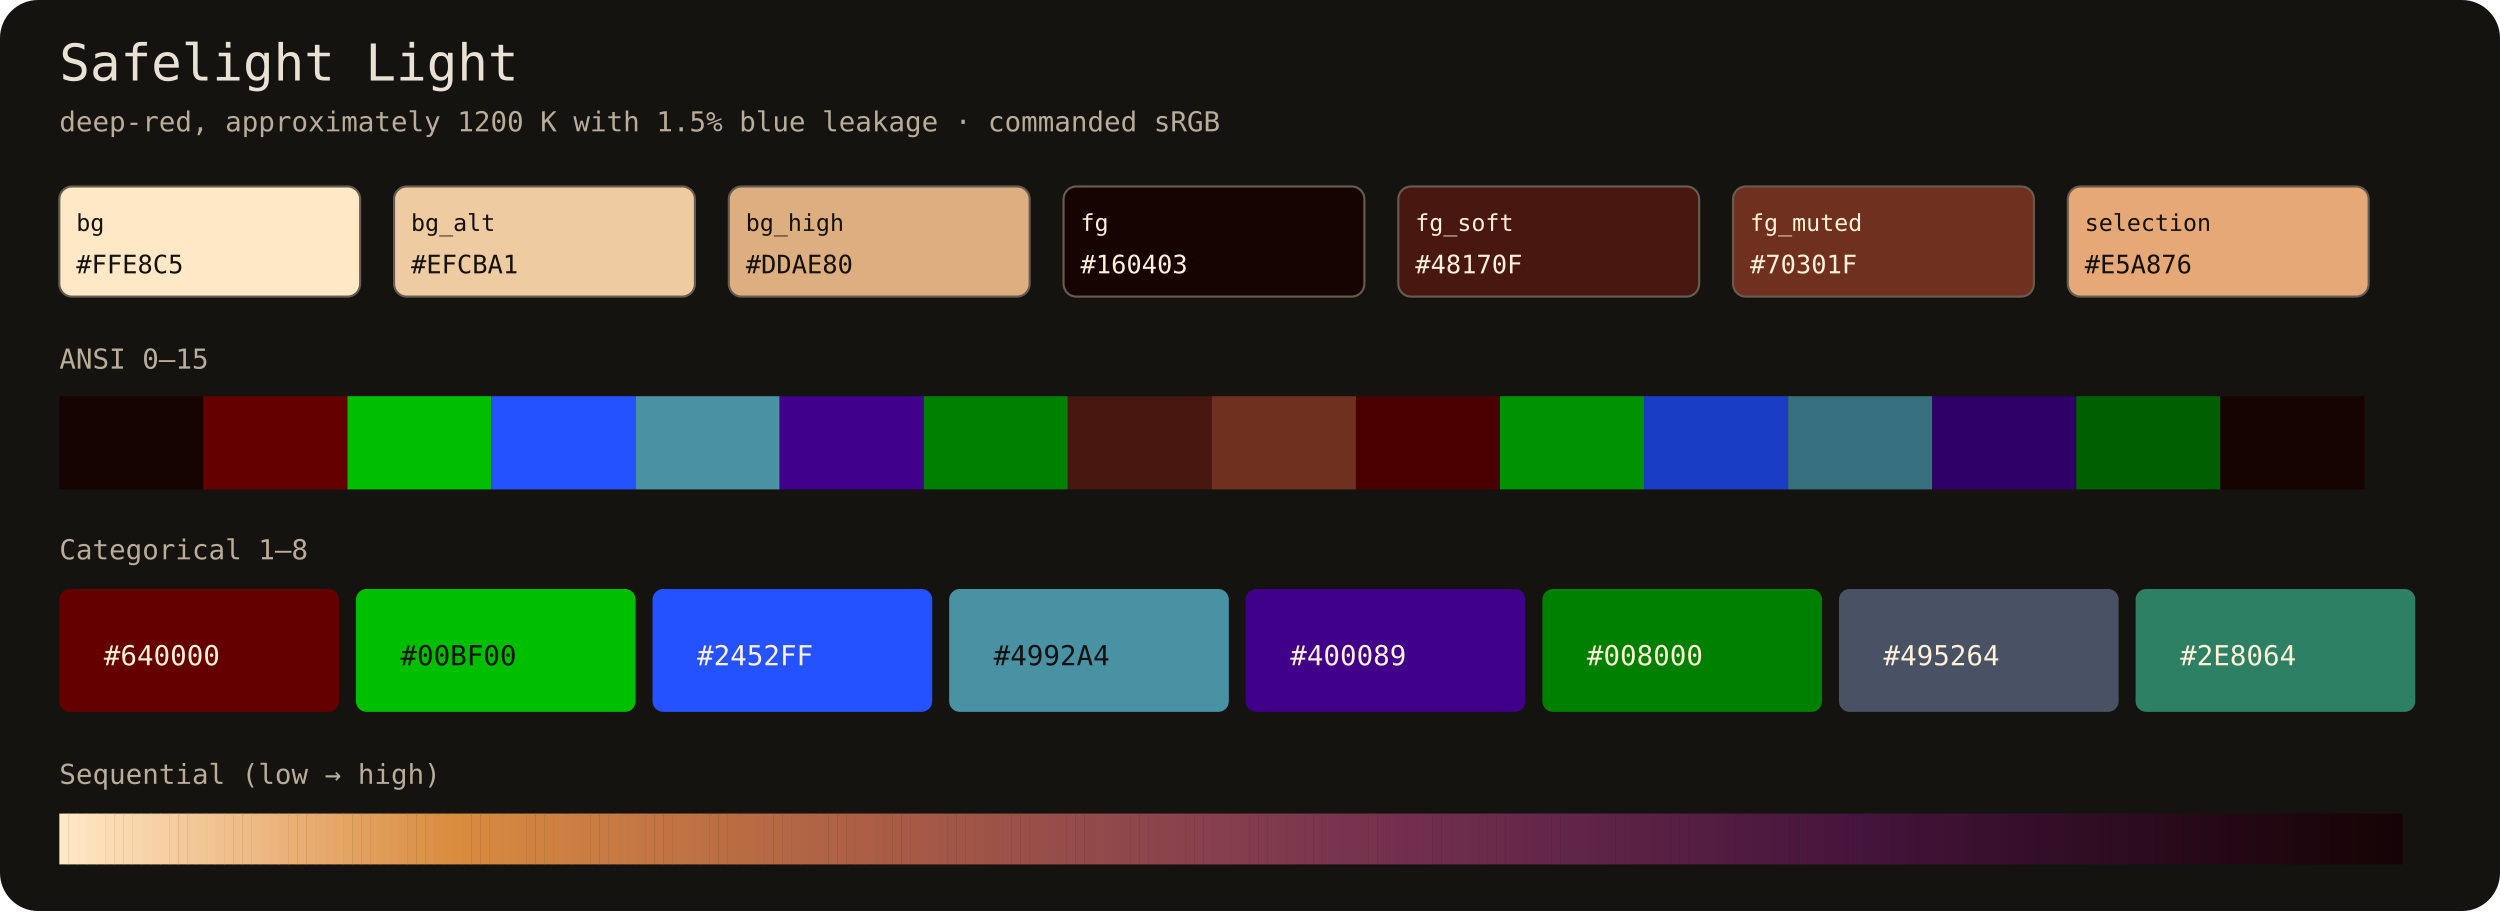
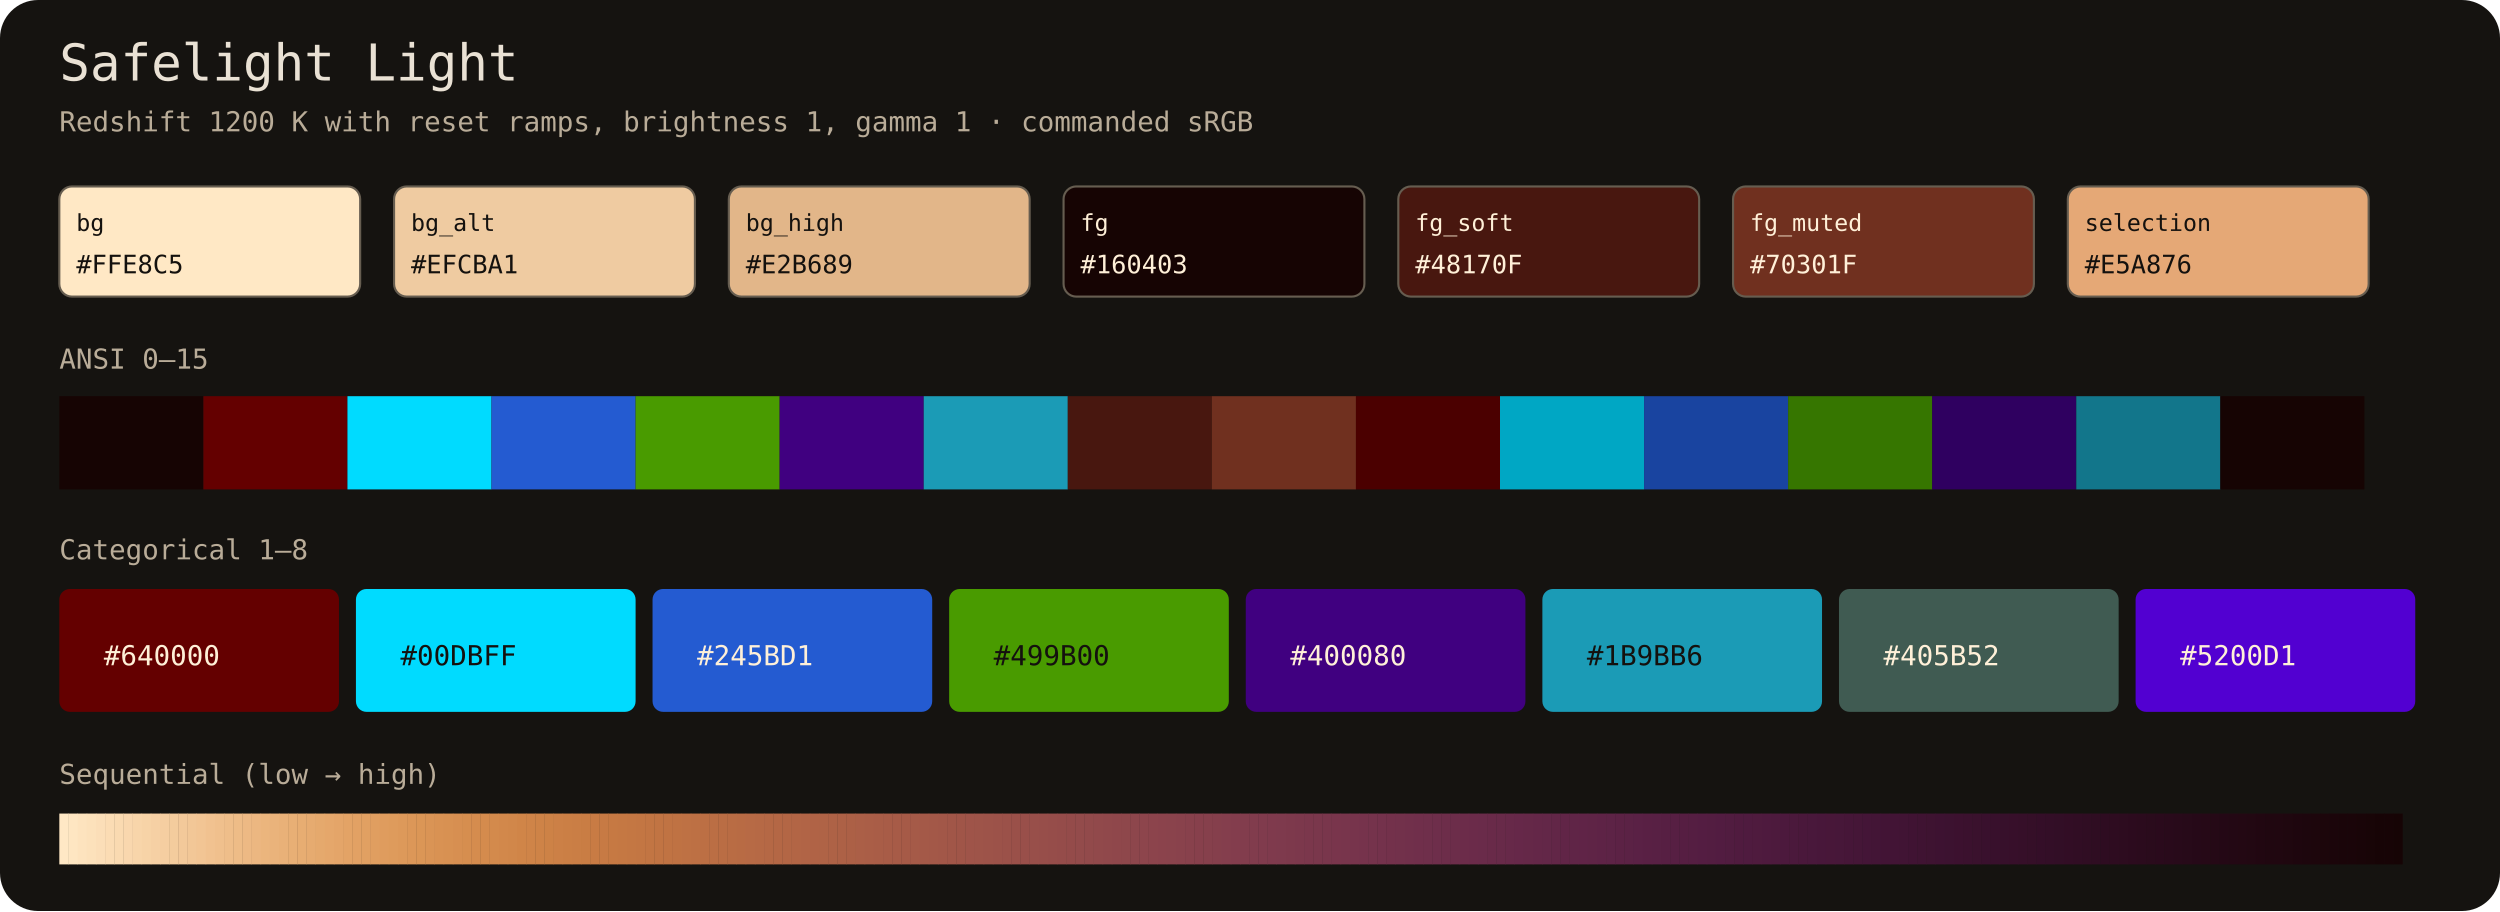
<svg xmlns="http://www.w3.org/2000/svg" width="1180" height="430" viewBox="0 0 1180 430">
  <rect width="100%" height="100%" rx="18" fill="#151310" />
  <text x="28" y="38" fill="#E9E1D4" font-size="24" font-family="ui-monospace, SFMono-Regular, Menlo, monospace">Safelight Light</text>
-   <text x="28" y="62" fill="#B9AC98" font-size="13" font-family="ui-monospace, SFMono-Regular, Menlo, monospace">deep-red, approximately 1200 K with 1.5% blue leakage · commanded sRGB</text>
+   <text x="28" y="62" fill="#B9AC98" font-size="13" font-family="ui-monospace, SFMono-Regular, Menlo, monospace">Redshift 1200 K with reset ramps, brightness 1, gamma 1 · commanded sRGB</text>
  <rect x="28" y="88" width="142" height="52" rx="6" fill="#FFE8C5" stroke="#665D50" />
  <text x="36" y="109" fill="#14110E" font-size="11" font-family="ui-monospace, SFMono-Regular, Menlo, monospace">bg</text>
  <text x="36" y="129" fill="#14110E" font-size="12" font-family="ui-monospace, SFMono-Regular, Menlo, monospace">#FFE8C5</text>
  <rect x="186" y="88" width="142" height="52" rx="6" fill="#EFCBA1" stroke="#665D50" />
  <text x="194" y="109" fill="#14110E" font-size="11" font-family="ui-monospace, SFMono-Regular, Menlo, monospace">bg_alt</text>
  <text x="194" y="129" fill="#14110E" font-size="12" font-family="ui-monospace, SFMono-Regular, Menlo, monospace">#EFCBA1</text>
-   <rect x="344" y="88" width="142" height="52" rx="6" fill="#DDAE80" stroke="#665D50" />
+   <rect x="344" y="88" width="142" height="52" rx="6" fill="#E2B689" stroke="#665D50" />
  <text x="352" y="109" fill="#14110E" font-size="11" font-family="ui-monospace, SFMono-Regular, Menlo, monospace">bg_high</text>
-   <text x="352" y="129" fill="#14110E" font-size="12" font-family="ui-monospace, SFMono-Regular, Menlo, monospace">#DDAE80</text>
+   <text x="352" y="129" fill="#14110E" font-size="12" font-family="ui-monospace, SFMono-Regular, Menlo, monospace">#E2B689</text>
  <rect x="502" y="88" width="142" height="52" rx="6" fill="#160403" stroke="#665D50" />
  <text x="510" y="109" fill="#FFF0D8" font-size="11" font-family="ui-monospace, SFMono-Regular, Menlo, monospace">fg</text>
  <text x="510" y="129" fill="#FFF0D8" font-size="12" font-family="ui-monospace, SFMono-Regular, Menlo, monospace">#160403</text>
  <rect x="660" y="88" width="142" height="52" rx="6" fill="#48170F" stroke="#665D50" />
  <text x="668" y="109" fill="#FFF0D8" font-size="11" font-family="ui-monospace, SFMono-Regular, Menlo, monospace">fg_soft</text>
  <text x="668" y="129" fill="#FFF0D8" font-size="12" font-family="ui-monospace, SFMono-Regular, Menlo, monospace">#48170F</text>
  <rect x="818" y="88" width="142" height="52" rx="6" fill="#70301F" stroke="#665D50" />
  <text x="826" y="109" fill="#FFF0D8" font-size="11" font-family="ui-monospace, SFMono-Regular, Menlo, monospace">fg_muted</text>
  <text x="826" y="129" fill="#FFF0D8" font-size="12" font-family="ui-monospace, SFMono-Regular, Menlo, monospace">#70301F</text>
  <rect x="976" y="88" width="142" height="52" rx="6" fill="#E5A876" stroke="#665D50" />
  <text x="984" y="109" fill="#14110E" font-size="11" font-family="ui-monospace, SFMono-Regular, Menlo, monospace">selection</text>
  <text x="984" y="129" fill="#14110E" font-size="12" font-family="ui-monospace, SFMono-Regular, Menlo, monospace">#E5A876</text>
  <text x="28" y="174" fill="#B9AC98" font-size="13" font-family="ui-monospace, SFMono-Regular, Menlo, monospace">ANSI 0–15</text>
  <rect x="28" y="187" width="68" height="44" fill="#160403" />
  <rect x="96" y="187" width="68" height="44" fill="#640000" />
-   <rect x="164" y="187" width="68" height="44" fill="#00BF00" />
-   <rect x="232" y="187" width="68" height="44" fill="#2452FF" />
-   <rect x="300" y="187" width="68" height="44" fill="#4992A4" />
-   <rect x="368" y="187" width="68" height="44" fill="#400089" />
-   <rect x="436" y="187" width="68" height="44" fill="#008000" />
+   <rect x="164" y="187" width="68" height="44" fill="#00DBFF" />
+   <rect x="232" y="187" width="68" height="44" fill="#245BD1" />
+   <rect x="300" y="187" width="68" height="44" fill="#499B00" />
+   <rect x="368" y="187" width="68" height="44" fill="#400080" />
+   <rect x="436" y="187" width="68" height="44" fill="#1B9BB6" />
  <rect x="504" y="187" width="68" height="44" fill="#48170F" />
  <rect x="572" y="187" width="68" height="44" fill="#70301F" />
  <rect x="640" y="187" width="68" height="44" fill="#4B0000" />
-   <rect x="708" y="187" width="68" height="44" fill="#009200" />
-   <rect x="776" y="187" width="68" height="44" fill="#193DC4" />
-   <rect x="844" y="187" width="68" height="44" fill="#366F7D" />
-   <rect x="912" y="187" width="68" height="44" fill="#2F0068" />
-   <rect x="980" y="187" width="68" height="44" fill="#006000" />
+   <rect x="708" y="187" width="68" height="44" fill="#00A7C4" />
+   <rect x="776" y="187" width="68" height="44" fill="#1944A0" />
+   <rect x="844" y="187" width="68" height="44" fill="#367600" />
+   <rect x="912" y="187" width="68" height="44" fill="#2F0060" />
+   <rect x="980" y="187" width="68" height="44" fill="#12768B" />
  <rect x="1048" y="187" width="68" height="44" fill="#160403" />
  <text x="28" y="264" fill="#B9AC98" font-size="13" font-family="ui-monospace, SFMono-Regular, Menlo, monospace">Categorical 1–8</text>
  <rect x="28" y="278" width="132" height="58" rx="5" fill="#640000" />
  <text x="49" y="314" fill="#FFF0D8" font-size="13" font-family="ui-monospace, SFMono-Regular, Menlo, monospace">#640000</text>
-   <rect x="168" y="278" width="132" height="58" rx="5" fill="#00BF00" />
-   <text x="189" y="314" fill="#14110E" font-size="13" font-family="ui-monospace, SFMono-Regular, Menlo, monospace">#00BF00</text>
-   <rect x="308" y="278" width="132" height="58" rx="5" fill="#2452FF" />
-   <text x="329" y="314" fill="#FFF0D8" font-size="13" font-family="ui-monospace, SFMono-Regular, Menlo, monospace">#2452FF</text>
-   <rect x="448" y="278" width="132" height="58" rx="5" fill="#4992A4" />
-   <text x="469" y="314" fill="#14110E" font-size="13" font-family="ui-monospace, SFMono-Regular, Menlo, monospace">#4992A4</text>
-   <rect x="588" y="278" width="132" height="58" rx="5" fill="#400089" />
-   <text x="609" y="314" fill="#FFF0D8" font-size="13" font-family="ui-monospace, SFMono-Regular, Menlo, monospace">#400089</text>
-   <rect x="728" y="278" width="132" height="58" rx="5" fill="#008000" />
-   <text x="749" y="314" fill="#FFF0D8" font-size="13" font-family="ui-monospace, SFMono-Regular, Menlo, monospace">#008000</text>
-   <rect x="868" y="278" width="132" height="58" rx="5" fill="#495264" />
-   <text x="889" y="314" fill="#FFF0D8" font-size="13" font-family="ui-monospace, SFMono-Regular, Menlo, monospace">#495264</text>
-   <rect x="1008" y="278" width="132" height="58" rx="5" fill="#2E8064" />
-   <text x="1029" y="314" fill="#FFF0D8" font-size="13" font-family="ui-monospace, SFMono-Regular, Menlo, monospace">#2E8064</text>
+   <rect x="168" y="278" width="132" height="58" rx="5" fill="#00DBFF" />
+   <text x="189" y="314" fill="#14110E" font-size="13" font-family="ui-monospace, SFMono-Regular, Menlo, monospace">#00DBFF</text>
+   <rect x="308" y="278" width="132" height="58" rx="5" fill="#245BD1" />
+   <text x="329" y="314" fill="#FFF0D8" font-size="13" font-family="ui-monospace, SFMono-Regular, Menlo, monospace">#245BD1</text>
+   <rect x="448" y="278" width="132" height="58" rx="5" fill="#499B00" />
+   <text x="469" y="314" fill="#14110E" font-size="13" font-family="ui-monospace, SFMono-Regular, Menlo, monospace">#499B00</text>
+   <rect x="588" y="278" width="132" height="58" rx="5" fill="#400080" />
+   <text x="609" y="314" fill="#FFF0D8" font-size="13" font-family="ui-monospace, SFMono-Regular, Menlo, monospace">#400080</text>
+   <rect x="728" y="278" width="132" height="58" rx="5" fill="#1B9BB6" />
+   <text x="749" y="314" fill="#14110E" font-size="13" font-family="ui-monospace, SFMono-Regular, Menlo, monospace">#1B9BB6</text>
+   <rect x="868" y="278" width="132" height="58" rx="5" fill="#405B52" />
+   <text x="889" y="314" fill="#FFF0D8" font-size="13" font-family="ui-monospace, SFMono-Regular, Menlo, monospace">#405B52</text>
+   <rect x="1008" y="278" width="132" height="58" rx="5" fill="#5200D1" />
+   <text x="1029" y="314" fill="#FFF0D8" font-size="13" font-family="ui-monospace, SFMono-Regular, Menlo, monospace">#5200D1</text>
  <text x="28" y="370" fill="#B9AC98" font-size="13" font-family="ui-monospace, SFMono-Regular, Menlo, monospace">Sequential (low → high)</text>
  <rect x="28.00" y="384" width="4.5" height="24" fill="#FFE8C5" />
  <rect x="32.32" y="384" width="4.5" height="24" fill="#FEE6C2" />
  <rect x="36.64" y="384" width="4.5" height="24" fill="#FDE3BE" />
  <rect x="40.96" y="384" width="4.5" height="24" fill="#FCE1BB" />
-   <rect x="45.28" y="384" width="4.5" height="24" fill="#FCDFB8" />
-   <rect x="49.60" y="384" width="4.5" height="24" fill="#FBDCB5" />
+   <rect x="45.28" y="384" width="4.5" height="24" fill="#FBDEB8" />
+   <rect x="49.60" y="384" width="4.5" height="24" fill="#FBDCB4" />
  <rect x="53.92" y="384" width="4.5" height="24" fill="#FADAB1" />
-   <rect x="58.24" y="384" width="4.5" height="24" fill="#F9D8AE" />
-   <rect x="62.56" y="384" width="4.5" height="24" fill="#F8D5AB" />
-   <rect x="66.88" y="384" width="4.5" height="24" fill="#F7D3A8" />
-   <rect x="71.20" y="384" width="4.5" height="24" fill="#F6D1A5" />
-   <rect x="75.52" y="384" width="4.5" height="24" fill="#F6CFA2" />
-   <rect x="79.84" y="384" width="4.5" height="24" fill="#F5CD9F" />
-   <rect x="84.16" y="384" width="4.5" height="24" fill="#F4CA9B" />
-   <rect x="88.48" y="384" width="4.5" height="24" fill="#F3C898" />
-   <rect x="92.80" y="384" width="4.5" height="24" fill="#F2C695" />
-   <rect x="97.12" y="384" width="4.5" height="24" fill="#F1C492" />
-   <rect x="101.44" y="384" width="4.5" height="24" fill="#F0C18F" />
-   <rect x="105.76" y="384" width="4.5" height="24" fill="#EFBF8C" />
-   <rect x="110.08" y="384" width="4.5" height="24" fill="#EEBD89" />
-   <rect x="114.40" y="384" width="4.5" height="24" fill="#EEBB86" />
-   <rect x="118.72" y="384" width="4.5" height="24" fill="#EDB983" />
-   <rect x="123.04" y="384" width="4.5" height="24" fill="#ECB780" />
-   <rect x="127.36" y="384" width="4.5" height="24" fill="#EBB57D" />
-   <rect x="131.68" y="384" width="4.5" height="24" fill="#EAB27A" />
-   <rect x="136.00" y="384" width="4.5" height="24" fill="#E9B076" />
-   <rect x="140.32" y="384" width="4.5" height="24" fill="#E8AE73" />
-   <rect x="144.64" y="384" width="4.5" height="24" fill="#E7AC70" />
-   <rect x="148.96" y="384" width="4.5" height="24" fill="#E6AA6D" />
-   <rect x="153.28" y="384" width="4.5" height="24" fill="#E5A86A" />
-   <rect x="157.60" y="384" width="4.5" height="24" fill="#E5A667" />
-   <rect x="161.92" y="384" width="4.5" height="24" fill="#E4A464" />
-   <rect x="166.24" y="384" width="4.5" height="24" fill="#E3A161" />
-   <rect x="170.56" y="384" width="4.5" height="24" fill="#E2A05E" />
-   <rect x="174.88" y="384" width="4.5" height="24" fill="#E19D5A" />
-   <rect x="179.20" y="384" width="4.5" height="24" fill="#E09B57" />
-   <rect x="183.52" y="384" width="4.5" height="24" fill="#DF9954" />
-   <rect x="187.84" y="384" width="4.5" height="24" fill="#DE9751" />
-   <rect x="192.16" y="384" width="4.5" height="24" fill="#DD954E" />
-   <rect x="196.48" y="384" width="4.5" height="24" fill="#DC934A" />
-   <rect x="200.80" y="384" width="4.5" height="24" fill="#DB9147" />
-   <rect x="205.12" y="384" width="4.5" height="24" fill="#DA8F43" />
-   <rect x="209.44" y="384" width="4.5" height="24" fill="#DA8D40" />
-   <rect x="213.76" y="384" width="4.5" height="24" fill="#D98C3E" />
-   <rect x="218.08" y="384" width="4.5" height="24" fill="#D88B3E" />
-   <rect x="222.40" y="384" width="4.5" height="24" fill="#D6893F" />
-   <rect x="226.72" y="384" width="4.5" height="24" fill="#D6883F" />
-   <rect x="231.04" y="384" width="4.5" height="24" fill="#D4873F" />
-   <rect x="235.36" y="384" width="4.5" height="24" fill="#D38640" />
-   <rect x="239.68" y="384" width="4.5" height="24" fill="#D28540" />
-   <rect x="244.00" y="384" width="4.5" height="24" fill="#D18440" />
-   <rect x="248.32" y="384" width="4.5" height="24" fill="#D08340" />
-   <rect x="252.64" y="384" width="4.5" height="24" fill="#CF8241" />
-   <rect x="256.96" y="384" width="4.5" height="24" fill="#CE8141" />
-   <rect x="261.28" y="384" width="4.5" height="24" fill="#CD8041" />
-   <rect x="265.60" y="384" width="4.5" height="24" fill="#CC7F41" />
-   <rect x="269.92" y="384" width="4.5" height="24" fill="#CB7E41" />
-   <rect x="274.24" y="384" width="4.5" height="24" fill="#CA7D42" />
-   <rect x="278.56" y="384" width="4.5" height="24" fill="#C97C42" />
-   <rect x="282.88" y="384" width="4.5" height="24" fill="#C87B42" />
-   <rect x="287.20" y="384" width="4.5" height="24" fill="#C77A42" />
-   <rect x="291.52" y="384" width="4.5" height="24" fill="#C67942" />
-   <rect x="295.84" y="384" width="4.5" height="24" fill="#C57843" />
-   <rect x="300.16" y="384" width="4.5" height="24" fill="#C47743" />
-   <rect x="304.48" y="384" width="4.5" height="24" fill="#C37643" />
-   <rect x="308.80" y="384" width="4.5" height="24" fill="#C27543" />
-   <rect x="313.12" y="384" width="4.5" height="24" fill="#C17443" />
-   <rect x="317.44" y="384" width="4.5" height="24" fill="#C07343" />
-   <rect x="321.76" y="384" width="4.5" height="24" fill="#BF7243" />
-   <rect x="326.08" y="384" width="4.5" height="24" fill="#BE7144" />
-   <rect x="330.40" y="384" width="4.5" height="24" fill="#BD7044" />
-   <rect x="334.72" y="384" width="4.5" height="24" fill="#BC6F44" />
-   <rect x="339.04" y="384" width="4.5" height="24" fill="#BB6E44" />
-   <rect x="343.36" y="384" width="4.5" height="24" fill="#BA6D44" />
-   <rect x="347.68" y="384" width="4.5" height="24" fill="#B96C44" />
-   <rect x="352.00" y="384" width="4.5" height="24" fill="#B86B44" />
-   <rect x="356.32" y="384" width="4.5" height="24" fill="#B76A44" />
-   <rect x="360.64" y="384" width="4.5" height="24" fill="#B66944" />
-   <rect x="364.96" y="384" width="4.5" height="24" fill="#B56844" />
-   <rect x="369.28" y="384" width="4.5" height="24" fill="#B46745" />
-   <rect x="373.60" y="384" width="4.5" height="24" fill="#B36645" />
-   <rect x="377.92" y="384" width="4.5" height="24" fill="#B26545" />
-   <rect x="382.24" y="384" width="4.5" height="24" fill="#B16445" />
-   <rect x="386.56" y="384" width="4.5" height="24" fill="#B06345" />
-   <rect x="390.88" y="384" width="4.5" height="24" fill="#AF6245" />
-   <rect x="395.20" y="384" width="4.5" height="24" fill="#AE6145" />
-   <rect x="399.52" y="384" width="4.5" height="24" fill="#AD6045" />
-   <rect x="403.84" y="384" width="4.5" height="24" fill="#AC5F45" />
-   <rect x="408.16" y="384" width="4.5" height="24" fill="#AB5E45" />
-   <rect x="412.48" y="384" width="4.5" height="24" fill="#AA5D45" />
-   <rect x="416.80" y="384" width="4.5" height="24" fill="#A95C45" />
-   <rect x="421.12" y="384" width="4.5" height="24" fill="#A85B45" />
-   <rect x="425.44" y="384" width="4.5" height="24" fill="#A75A45" />
-   <rect x="429.76" y="384" width="4.5" height="24" fill="#A65A46" />
-   <rect x="434.08" y="384" width="4.5" height="24" fill="#A55946" />
-   <rect x="438.40" y="384" width="4.5" height="24" fill="#A45846" />
-   <rect x="442.72" y="384" width="4.5" height="24" fill="#A35747" />
-   <rect x="447.04" y="384" width="4.5" height="24" fill="#A25647" />
-   <rect x="451.36" y="384" width="4.5" height="24" fill="#A15647" />
-   <rect x="455.68" y="384" width="4.5" height="24" fill="#A05547" />
-   <rect x="460.00" y="384" width="4.5" height="24" fill="#9F5448" />
-   <rect x="464.32" y="384" width="4.5" height="24" fill="#9E5348" />
-   <rect x="468.64" y="384" width="4.5" height="24" fill="#9D5248" />
-   <rect x="472.96" y="384" width="4.5" height="24" fill="#9C5248" />
-   <rect x="477.28" y="384" width="4.5" height="24" fill="#9B5149" />
-   <rect x="481.60" y="384" width="4.5" height="24" fill="#9A5049" />
-   <rect x="485.92" y="384" width="4.5" height="24" fill="#994F49" />
-   <rect x="490.24" y="384" width="4.5" height="24" fill="#984E49" />
-   <rect x="494.56" y="384" width="4.5" height="24" fill="#974E4A" />
-   <rect x="498.88" y="384" width="4.5" height="24" fill="#964D4A" />
-   <rect x="503.20" y="384" width="4.5" height="24" fill="#954C4A" />
-   <rect x="507.52" y="384" width="4.5" height="24" fill="#944B4A" />
-   <rect x="511.84" y="384" width="4.5" height="24" fill="#934A4A" />
-   <rect x="516.16" y="384" width="4.5" height="24" fill="#924A4B" />
-   <rect x="520.48" y="384" width="4.5" height="24" fill="#91494B" />
-   <rect x="524.80" y="384" width="4.5" height="24" fill="#90484B" />
-   <rect x="529.12" y="384" width="4.5" height="24" fill="#8F474B" />
-   <rect x="533.44" y="384" width="4.5" height="24" fill="#8E474B" />
-   <rect x="537.76" y="384" width="4.5" height="24" fill="#8D464C" />
-   <rect x="542.08" y="384" width="4.5" height="24" fill="#8D454C" />
-   <rect x="546.40" y="384" width="4.5" height="24" fill="#8C444C" />
-   <rect x="550.72" y="384" width="4.5" height="24" fill="#8B434C" />
-   <rect x="555.04" y="384" width="4.5" height="24" fill="#8A434C" />
-   <rect x="559.36" y="384" width="4.5" height="24" fill="#89424C" />
-   <rect x="563.68" y="384" width="4.5" height="24" fill="#88414C" />
-   <rect x="568.00" y="384" width="4.5" height="24" fill="#87404D" />
-   <rect x="572.32" y="384" width="4.5" height="24" fill="#863F4D" />
-   <rect x="576.64" y="384" width="4.5" height="24" fill="#853F4D" />
-   <rect x="580.96" y="384" width="4.5" height="24" fill="#843E4D" />
-   <rect x="585.28" y="384" width="4.5" height="24" fill="#833D4D" />
-   <rect x="589.60" y="384" width="4.5" height="24" fill="#823C4D" />
-   <rect x="593.92" y="384" width="4.5" height="24" fill="#813B4D" />
-   <rect x="598.24" y="384" width="4.5" height="24" fill="#803B4D" />
-   <rect x="602.56" y="384" width="4.5" height="24" fill="#7F3A4D" />
-   <rect x="606.88" y="384" width="4.5" height="24" fill="#7E394D" />
-   <rect x="611.20" y="384" width="4.5" height="24" fill="#7D384D" />
-   <rect x="615.52" y="384" width="4.5" height="24" fill="#7C374E" />
-   <rect x="619.84" y="384" width="4.5" height="24" fill="#7B364E" />
-   <rect x="624.16" y="384" width="4.5" height="24" fill="#7A364E" />
-   <rect x="628.48" y="384" width="4.5" height="24" fill="#79354E" />
-   <rect x="632.80" y="384" width="4.5" height="24" fill="#78344E" />
-   <rect x="637.12" y="384" width="4.5" height="24" fill="#78334E" />
-   <rect x="641.44" y="384" width="4.5" height="24" fill="#77324E" />
-   <rect x="645.76" y="384" width="4.5" height="24" fill="#76324E" />
-   <rect x="650.08" y="384" width="4.5" height="24" fill="#75314E" />
-   <rect x="654.40" y="384" width="4.5" height="24" fill="#74304E" />
-   <rect x="658.72" y="384" width="4.5" height="24" fill="#732F4E" />
-   <rect x="663.04" y="384" width="4.5" height="24" fill="#722F4D" />
-   <rect x="667.36" y="384" width="4.5" height="24" fill="#712E4D" />
-   <rect x="671.68" y="384" width="4.5" height="24" fill="#702E4D" />
-   <rect x="676.00" y="384" width="4.5" height="24" fill="#6F2D4C" />
-   <rect x="680.32" y="384" width="4.5" height="24" fill="#6E2D4C" />
-   <rect x="684.64" y="384" width="4.5" height="24" fill="#6D2C4C" />
-   <rect x="688.96" y="384" width="4.5" height="24" fill="#6C2C4B" />
-   <rect x="693.28" y="384" width="4.5" height="24" fill="#6B2B4B" />
-   <rect x="697.60" y="384" width="4.5" height="24" fill="#6A2B4B" />
-   <rect x="701.92" y="384" width="4.5" height="24" fill="#6A2A4A" />
-   <rect x="706.24" y="384" width="4.5" height="24" fill="#69294A" />
-   <rect x="710.56" y="384" width="4.5" height="24" fill="#68294A" />
-   <rect x="714.88" y="384" width="4.5" height="24" fill="#672849" />
-   <rect x="719.20" y="384" width="4.5" height="24" fill="#662849" />
-   <rect x="723.52" y="384" width="4.5" height="24" fill="#652749" />
-   <rect x="727.84" y="384" width="4.5" height="24" fill="#642748" />
-   <rect x="732.16" y="384" width="4.5" height="24" fill="#632648" />
-   <rect x="736.48" y="384" width="4.5" height="24" fill="#622648" />
-   <rect x="740.80" y="384" width="4.5" height="24" fill="#612547" />
-   <rect x="745.12" y="384" width="4.5" height="24" fill="#602547" />
+   <rect x="58.24" y="384" width="4.5" height="24" fill="#F9D7AE" />
+   <rect x="62.56" y="384" width="4.5" height="24" fill="#F8D5AA" />
+   <rect x="66.88" y="384" width="4.5" height="24" fill="#F7D3A7" />
+   <rect x="71.20" y="384" width="4.5" height="24" fill="#F6D0A4" />
+   <rect x="75.52" y="384" width="4.5" height="24" fill="#F5CEA1" />
+   <rect x="79.84" y="384" width="4.5" height="24" fill="#F4CC9D" />
+   <rect x="84.16" y="384" width="4.5" height="24" fill="#F3C99A" />
+   <rect x="88.48" y="384" width="4.5" height="24" fill="#F2C797" />
+   <rect x="92.80" y="384" width="4.5" height="24" fill="#F2C594" />
+   <rect x="97.12" y="384" width="4.5" height="24" fill="#F1C290" />
+   <rect x="101.44" y="384" width="4.5" height="24" fill="#F0C08D" />
+   <rect x="105.76" y="384" width="4.5" height="24" fill="#EFBE8A" />
+   <rect x="110.08" y="384" width="4.5" height="24" fill="#EEBC87" />
+   <rect x="114.40" y="384" width="4.5" height="24" fill="#EDB984" />
+   <rect x="118.72" y="384" width="4.5" height="24" fill="#ECB781" />
+   <rect x="123.04" y="384" width="4.5" height="24" fill="#EBB57D" />
+   <rect x="127.36" y="384" width="4.5" height="24" fill="#EAB37B" />
+   <rect x="131.68" y="384" width="4.5" height="24" fill="#E9B178" />
+   <rect x="136.00" y="384" width="4.5" height="24" fill="#E8AF75" />
+   <rect x="140.32" y="384" width="4.5" height="24" fill="#E7AD72" />
+   <rect x="144.64" y="384" width="4.5" height="24" fill="#E6AB70" />
+   <rect x="148.96" y="384" width="4.5" height="24" fill="#E5A96D" />
+   <rect x="153.28" y="384" width="4.5" height="24" fill="#E5A76B" />
+   <rect x="157.60" y="384" width="4.5" height="24" fill="#E4A569" />
+   <rect x="161.92" y="384" width="4.5" height="24" fill="#E3A366" />
+   <rect x="166.24" y="384" width="4.5" height="24" fill="#E2A164" />
+   <rect x="170.56" y="384" width="4.5" height="24" fill="#E1A062" />
+   <rect x="174.88" y="384" width="4.5" height="24" fill="#E09E60" />
+   <rect x="179.20" y="384" width="4.5" height="24" fill="#DF9C5E" />
+   <rect x="183.52" y="384" width="4.5" height="24" fill="#DE9B5C" />
+   <rect x="187.84" y="384" width="4.5" height="24" fill="#DD995A" />
+   <rect x="192.16" y="384" width="4.5" height="24" fill="#DC9758" />
+   <rect x="196.48" y="384" width="4.5" height="24" fill="#DB9656" />
+   <rect x="200.80" y="384" width="4.5" height="24" fill="#DA9455" />
+   <rect x="205.12" y="384" width="4.5" height="24" fill="#D99253" />
+   <rect x="209.44" y="384" width="4.5" height="24" fill="#D89152" />
+   <rect x="213.76" y="384" width="4.5" height="24" fill="#D78F51" />
+   <rect x="218.08" y="384" width="4.5" height="24" fill="#D68E4F" />
+   <rect x="222.40" y="384" width="4.5" height="24" fill="#D58C4E" />
+   <rect x="226.72" y="384" width="4.5" height="24" fill="#D48B4D" />
+   <rect x="231.04" y="384" width="4.5" height="24" fill="#D38A4C" />
+   <rect x="235.36" y="384" width="4.5" height="24" fill="#D2884B" />
+   <rect x="239.68" y="384" width="4.5" height="24" fill="#D1874A" />
+   <rect x="244.00" y="384" width="4.5" height="24" fill="#D08548" />
+   <rect x="248.32" y="384" width="4.5" height="24" fill="#CF8448" />
+   <rect x="252.64" y="384" width="4.5" height="24" fill="#CE8347" />
+   <rect x="256.96" y="384" width="4.5" height="24" fill="#CD8246" />
+   <rect x="261.28" y="384" width="4.5" height="24" fill="#CC8046" />
+   <rect x="265.60" y="384" width="4.5" height="24" fill="#CB7F45" />
+   <rect x="269.92" y="384" width="4.5" height="24" fill="#CA7E45" />
+   <rect x="274.24" y="384" width="4.5" height="24" fill="#C97D44" />
+   <rect x="278.56" y="384" width="4.5" height="24" fill="#C87B44" />
+   <rect x="282.88" y="384" width="4.5" height="24" fill="#C77A44" />
+   <rect x="287.20" y="384" width="4.5" height="24" fill="#C67943" />
+   <rect x="291.52" y="384" width="4.5" height="24" fill="#C57843" />
+   <rect x="295.84" y="384" width="4.5" height="24" fill="#C47743" />
+   <rect x="300.16" y="384" width="4.5" height="24" fill="#C37643" />
+   <rect x="304.48" y="384" width="4.5" height="24" fill="#C27543" />
+   <rect x="308.80" y="384" width="4.5" height="24" fill="#C17443" />
+   <rect x="313.12" y="384" width="4.5" height="24" fill="#C07343" />
+   <rect x="317.44" y="384" width="4.5" height="24" fill="#BF7243" />
+   <rect x="321.76" y="384" width="4.5" height="24" fill="#BE7144" />
+   <rect x="326.08" y="384" width="4.5" height="24" fill="#BD7044" />
+   <rect x="330.40" y="384" width="4.5" height="24" fill="#BC6F44" />
+   <rect x="334.72" y="384" width="4.5" height="24" fill="#BB6E44" />
+   <rect x="339.04" y="384" width="4.5" height="24" fill="#BA6D44" />
+   <rect x="343.36" y="384" width="4.5" height="24" fill="#B96C44" />
+   <rect x="347.68" y="384" width="4.5" height="24" fill="#B86B44" />
+   <rect x="352.00" y="384" width="4.5" height="24" fill="#B76A45" />
+   <rect x="356.32" y="384" width="4.5" height="24" fill="#B66945" />
+   <rect x="360.64" y="384" width="4.5" height="24" fill="#B56845" />
+   <rect x="364.96" y="384" width="4.5" height="24" fill="#B46745" />
+   <rect x="369.28" y="384" width="4.5" height="24" fill="#B36645" />
+   <rect x="373.60" y="384" width="4.5" height="24" fill="#B26545" />
+   <rect x="377.92" y="384" width="4.5" height="24" fill="#B16446" />
+   <rect x="382.24" y="384" width="4.5" height="24" fill="#B06346" />
+   <rect x="386.56" y="384" width="4.5" height="24" fill="#AF6346" />
+   <rect x="390.88" y="384" width="4.5" height="24" fill="#AE6246" />
+   <rect x="395.20" y="384" width="4.5" height="24" fill="#AD6146" />
+   <rect x="399.52" y="384" width="4.5" height="24" fill="#AC6046" />
+   <rect x="403.84" y="384" width="4.5" height="24" fill="#AB5F47" />
+   <rect x="408.16" y="384" width="4.5" height="24" fill="#AA5E47" />
+   <rect x="412.48" y="384" width="4.5" height="24" fill="#A95D47" />
+   <rect x="416.80" y="384" width="4.5" height="24" fill="#A85C47" />
+   <rect x="421.12" y="384" width="4.5" height="24" fill="#A75B47" />
+   <rect x="425.44" y="384" width="4.5" height="24" fill="#A65A47" />
+   <rect x="429.76" y="384" width="4.5" height="24" fill="#A55A48" />
+   <rect x="434.08" y="384" width="4.5" height="24" fill="#A45948" />
+   <rect x="438.40" y="384" width="4.5" height="24" fill="#A35848" />
+   <rect x="442.72" y="384" width="4.5" height="24" fill="#A25748" />
+   <rect x="447.04" y="384" width="4.5" height="24" fill="#A15648" />
+   <rect x="451.36" y="384" width="4.5" height="24" fill="#A05548" />
+   <rect x="455.68" y="384" width="4.5" height="24" fill="#9F5449" />
+   <rect x="460.00" y="384" width="4.5" height="24" fill="#9E5449" />
+   <rect x="464.32" y="384" width="4.5" height="24" fill="#9D5349" />
+   <rect x="468.64" y="384" width="4.5" height="24" fill="#9C5249" />
+   <rect x="472.96" y="384" width="4.5" height="24" fill="#9B5149" />
+   <rect x="477.28" y="384" width="4.5" height="24" fill="#9A5049" />
+   <rect x="481.60" y="384" width="4.5" height="24" fill="#994F4A" />
+   <rect x="485.92" y="384" width="4.5" height="24" fill="#984F4A" />
+   <rect x="490.24" y="384" width="4.5" height="24" fill="#974E4A" />
+   <rect x="494.56" y="384" width="4.5" height="24" fill="#964D4A" />
+   <rect x="498.88" y="384" width="4.5" height="24" fill="#954C4A" />
+   <rect x="503.20" y="384" width="4.5" height="24" fill="#944B4A" />
+   <rect x="507.52" y="384" width="4.5" height="24" fill="#934B4B" />
+   <rect x="511.84" y="384" width="4.5" height="24" fill="#924A4B" />
+   <rect x="516.16" y="384" width="4.5" height="24" fill="#91494B" />
+   <rect x="520.48" y="384" width="4.5" height="24" fill="#90484B" />
+   <rect x="524.80" y="384" width="4.5" height="24" fill="#8F474B" />
+   <rect x="529.12" y="384" width="4.5" height="24" fill="#8E474B" />
+   <rect x="533.44" y="384" width="4.5" height="24" fill="#8D464C" />
+   <rect x="537.76" y="384" width="4.5" height="24" fill="#8D454C" />
+   <rect x="542.08" y="384" width="4.5" height="24" fill="#8C444C" />
+   <rect x="546.40" y="384" width="4.5" height="24" fill="#8B434C" />
+   <rect x="550.72" y="384" width="4.5" height="24" fill="#8A434C" />
+   <rect x="555.04" y="384" width="4.5" height="24" fill="#89424C" />
+   <rect x="559.36" y="384" width="4.5" height="24" fill="#88414C" />
+   <rect x="563.68" y="384" width="4.5" height="24" fill="#87404C" />
+   <rect x="568.00" y="384" width="4.5" height="24" fill="#86404C" />
+   <rect x="572.32" y="384" width="4.5" height="24" fill="#853F4C" />
+   <rect x="576.64" y="384" width="4.5" height="24" fill="#843E4D" />
+   <rect x="580.96" y="384" width="4.5" height="24" fill="#833D4D" />
+   <rect x="585.28" y="384" width="4.5" height="24" fill="#823D4D" />
+   <rect x="589.60" y="384" width="4.5" height="24" fill="#813C4D" />
+   <rect x="593.92" y="384" width="4.5" height="24" fill="#803B4D" />
+   <rect x="598.24" y="384" width="4.5" height="24" fill="#7F3A4D" />
+   <rect x="602.56" y="384" width="4.5" height="24" fill="#7E3A4D" />
+   <rect x="606.88" y="384" width="4.5" height="24" fill="#7D394C" />
+   <rect x="611.20" y="384" width="4.5" height="24" fill="#7C384C" />
+   <rect x="615.52" y="384" width="4.5" height="24" fill="#7B374C" />
+   <rect x="619.84" y="384" width="4.5" height="24" fill="#7A374C" />
+   <rect x="624.16" y="384" width="4.5" height="24" fill="#79364C" />
+   <rect x="628.48" y="384" width="4.5" height="24" fill="#79354C" />
+   <rect x="632.80" y="384" width="4.5" height="24" fill="#78354C" />
+   <rect x="637.12" y="384" width="4.5" height="24" fill="#77344C" />
+   <rect x="641.44" y="384" width="4.5" height="24" fill="#76334C" />
+   <rect x="645.76" y="384" width="4.5" height="24" fill="#75334C" />
+   <rect x="650.08" y="384" width="4.5" height="24" fill="#74324C" />
+   <rect x="654.40" y="384" width="4.5" height="24" fill="#73314B" />
+   <rect x="658.72" y="384" width="4.5" height="24" fill="#72314B" />
+   <rect x="663.04" y="384" width="4.5" height="24" fill="#71304B" />
+   <rect x="667.36" y="384" width="4.5" height="24" fill="#702F4B" />
+   <rect x="671.68" y="384" width="4.5" height="24" fill="#6F2F4B" />
+   <rect x="676.00" y="384" width="4.5" height="24" fill="#6E2E4B" />
+   <rect x="680.32" y="384" width="4.5" height="24" fill="#6D2D4A" />
+   <rect x="684.64" y="384" width="4.5" height="24" fill="#6C2D4A" />
+   <rect x="688.96" y="384" width="4.5" height="24" fill="#6C2C4A" />
+   <rect x="693.28" y="384" width="4.5" height="24" fill="#6B2B4A" />
+   <rect x="697.60" y="384" width="4.5" height="24" fill="#6A2B4A" />
+   <rect x="701.92" y="384" width="4.5" height="24" fill="#692A49" />
+   <rect x="706.24" y="384" width="4.5" height="24" fill="#682A49" />
+   <rect x="710.56" y="384" width="4.5" height="24" fill="#672949" />
+   <rect x="714.88" y="384" width="4.5" height="24" fill="#662849" />
+   <rect x="719.20" y="384" width="4.5" height="24" fill="#652848" />
+   <rect x="723.52" y="384" width="4.5" height="24" fill="#642748" />
+   <rect x="727.84" y="384" width="4.5" height="24" fill="#632748" />
+   <rect x="732.16" y="384" width="4.5" height="24" fill="#622647" />
+   <rect x="736.48" y="384" width="4.5" height="24" fill="#612547" />
+   <rect x="740.80" y="384" width="4.5" height="24" fill="#602547" />
+   <rect x="745.12" y="384" width="4.5" height="24" fill="#602447" />
  <rect x="749.44" y="384" width="4.5" height="24" fill="#5F2446" />
-   <rect x="753.76" y="384" width="4.5" height="24" fill="#5E2446" />
+   <rect x="753.76" y="384" width="4.5" height="24" fill="#5E2346" />
  <rect x="758.08" y="384" width="4.5" height="24" fill="#5D2346" />
-   <rect x="762.40" y="384" width="4.5" height="24" fill="#5D2245" />
-   <rect x="766.72" y="384" width="4.5" height="24" fill="#5C2245" />
-   <rect x="771.04" y="384" width="4.5" height="24" fill="#5B2145" />
-   <rect x="775.36" y="384" width="4.5" height="24" fill="#5A2144" />
-   <rect x="779.68" y="384" width="4.5" height="24" fill="#592044" />
-   <rect x="784.00" y="384" width="4.5" height="24" fill="#582044" />
+   <rect x="762.40" y="384" width="4.5" height="24" fill="#5C2245" />
+   <rect x="766.72" y="384" width="4.5" height="24" fill="#5B2245" />
+   <rect x="771.04" y="384" width="4.5" height="24" fill="#5A2145" />
+   <rect x="775.36" y="384" width="4.5" height="24" fill="#592044" />
+   <rect x="779.68" y="384" width="4.5" height="24" fill="#582044" />
+   <rect x="784.00" y="384" width="4.5" height="24" fill="#571F43" />
  <rect x="788.32" y="384" width="4.5" height="24" fill="#571F43" />
-   <rect x="792.64" y="384" width="4.5" height="24" fill="#561F43" />
-   <rect x="796.96" y="384" width="4.5" height="24" fill="#551E43" />
-   <rect x="801.28" y="384" width="4.5" height="24" fill="#541E42" />
-   <rect x="805.60" y="384" width="4.5" height="24" fill="#541D42" />
-   <rect x="809.92" y="384" width="4.5" height="24" fill="#531D42" />
-   <rect x="814.24" y="384" width="4.5" height="24" fill="#521C41" />
-   <rect x="818.56" y="384" width="4.5" height="24" fill="#511B41" />
-   <rect x="822.88" y="384" width="4.5" height="24" fill="#501B40" />
-   <rect x="827.20" y="384" width="4.5" height="24" fill="#4F1A40" />
-   <rect x="831.52" y="384" width="4.5" height="24" fill="#4E1A40" />
-   <rect x="835.84" y="384" width="4.5" height="24" fill="#4D193F" />
-   <rect x="840.16" y="384" width="4.5" height="24" fill="#4C193F" />
-   <rect x="844.48" y="384" width="4.5" height="24" fill="#4C183F" />
-   <rect x="848.80" y="384" width="4.5" height="24" fill="#4B183E" />
-   <rect x="853.12" y="384" width="4.5" height="24" fill="#4A173E" />
-   <rect x="857.44" y="384" width="4.5" height="24" fill="#49173E" />
-   <rect x="861.76" y="384" width="4.5" height="24" fill="#48163D" />
-   <rect x="866.08" y="384" width="4.5" height="24" fill="#47153D" />
-   <rect x="870.40" y="384" width="4.5" height="24" fill="#46153D" />
-   <rect x="874.72" y="384" width="4.5" height="24" fill="#46143C" />
-   <rect x="879.04" y="384" width="4.5" height="24" fill="#45143C" />
-   <rect x="883.36" y="384" width="4.5" height="24" fill="#44143B" />
-   <rect x="887.68" y="384" width="4.5" height="24" fill="#43133A" />
-   <rect x="892.00" y="384" width="4.5" height="24" fill="#421338" />
-   <rect x="896.32" y="384" width="4.5" height="24" fill="#411337" />
-   <rect x="900.64" y="384" width="4.5" height="24" fill="#401236" />
-   <rect x="904.96" y="384" width="4.5" height="24" fill="#3F1235" />
-   <rect x="909.28" y="384" width="4.5" height="24" fill="#3F1234" />
-   <rect x="913.60" y="384" width="4.5" height="24" fill="#3E1233" />
-   <rect x="917.92" y="384" width="4.5" height="24" fill="#3D1132" />
-   <rect x="922.24" y="384" width="4.5" height="24" fill="#3C1131" />
-   <rect x="926.56" y="384" width="4.5" height="24" fill="#3B1130" />
-   <rect x="930.88" y="384" width="4.5" height="24" fill="#3A102F" />
-   <rect x="935.20" y="384" width="4.5" height="24" fill="#39102E" />
-   <rect x="939.52" y="384" width="4.5" height="24" fill="#39102D" />
-   <rect x="943.84" y="384" width="4.5" height="24" fill="#38102C" />
-   <rect x="948.16" y="384" width="4.5" height="24" fill="#370F2B" />
-   <rect x="952.48" y="384" width="4.5" height="24" fill="#360F2A" />
-   <rect x="956.80" y="384" width="4.5" height="24" fill="#350F29" />
+   <rect x="792.64" y="384" width="4.5" height="24" fill="#561E42" />
+   <rect x="796.96" y="384" width="4.5" height="24" fill="#551E42" />
+   <rect x="801.28" y="384" width="4.5" height="24" fill="#541D42" />
+   <rect x="805.60" y="384" width="4.5" height="24" fill="#531D41" />
+   <rect x="809.92" y="384" width="4.5" height="24" fill="#521C41" />
+   <rect x="814.24" y="384" width="4.5" height="24" fill="#511C40" />
+   <rect x="818.56" y="384" width="4.5" height="24" fill="#501B3F" />
+   <rect x="822.88" y="384" width="4.5" height="24" fill="#4F1B3F" />
+   <rect x="827.20" y="384" width="4.5" height="24" fill="#4F1B3E" />
+   <rect x="831.52" y="384" width="4.5" height="24" fill="#4E1A3E" />
+   <rect x="835.84" y="384" width="4.5" height="24" fill="#4D1A3D" />
+   <rect x="840.16" y="384" width="4.5" height="24" fill="#4C193D" />
+   <rect x="844.48" y="384" width="4.5" height="24" fill="#4B193C" />
+   <rect x="848.80" y="384" width="4.5" height="24" fill="#4A183B" />
+   <rect x="853.12" y="384" width="4.5" height="24" fill="#49183B" />
+   <rect x="857.44" y="384" width="4.5" height="24" fill="#48173A" />
+   <rect x="861.76" y="384" width="4.5" height="24" fill="#481739" />
+   <rect x="866.08" y="384" width="4.5" height="24" fill="#471739" />
+   <rect x="870.40" y="384" width="4.5" height="24" fill="#461638" />
+   <rect x="874.72" y="384" width="4.5" height="24" fill="#451637" />
+   <rect x="879.04" y="384" width="4.5" height="24" fill="#441537" />
+   <rect x="883.36" y="384" width="4.5" height="24" fill="#431536" />
+   <rect x="887.68" y="384" width="4.5" height="24" fill="#421435" />
+   <rect x="892.00" y="384" width="4.5" height="24" fill="#421435" />
+   <rect x="896.32" y="384" width="4.5" height="24" fill="#411434" />
+   <rect x="900.64" y="384" width="4.5" height="24" fill="#401333" />
+   <rect x="904.96" y="384" width="4.5" height="24" fill="#3F1332" />
+   <rect x="909.28" y="384" width="4.5" height="24" fill="#3E1331" />
+   <rect x="913.60" y="384" width="4.5" height="24" fill="#3D1231" />
+   <rect x="917.92" y="384" width="4.5" height="24" fill="#3C1230" />
+   <rect x="922.24" y="384" width="4.5" height="24" fill="#3C112F" />
+   <rect x="926.56" y="384" width="4.5" height="24" fill="#3B112E" />
+   <rect x="930.88" y="384" width="4.5" height="24" fill="#3A112D" />
+   <rect x="935.20" y="384" width="4.5" height="24" fill="#39102D" />
+   <rect x="939.52" y="384" width="4.5" height="24" fill="#38102C" />
+   <rect x="943.84" y="384" width="4.5" height="24" fill="#37102B" />
+   <rect x="948.16" y="384" width="4.5" height="24" fill="#370F2A" />
+   <rect x="952.48" y="384" width="4.5" height="24" fill="#360F29" />
+   <rect x="956.80" y="384" width="4.5" height="24" fill="#350F28" />
  <rect x="961.12" y="384" width="4.5" height="24" fill="#340E28" />
-   <rect x="965.44" y="384" width="4.5" height="24" fill="#340E27" />
-   <rect x="969.76" y="384" width="4.5" height="24" fill="#330E26" />
+   <rect x="965.44" y="384" width="4.5" height="24" fill="#330E27" />
+   <rect x="969.76" y="384" width="4.5" height="24" fill="#320E26" />
  <rect x="974.08" y="384" width="4.5" height="24" fill="#320D25" />
  <rect x="978.40" y="384" width="4.5" height="24" fill="#310D24" />
  <rect x="982.72" y="384" width="4.5" height="24" fill="#300D23" />
  <rect x="987.04" y="384" width="4.5" height="24" fill="#2F0D22" />
-   <rect x="991.36" y="384" width="4.5" height="24" fill="#2F0C21" />
+   <rect x="991.36" y="384" width="4.5" height="24" fill="#2E0C21" />
  <rect x="995.68" y="384" width="4.5" height="24" fill="#2E0C20" />
  <rect x="1000.00" y="384" width="4.5" height="24" fill="#2D0C1F" />
-   <rect x="1004.32" y="384" width="4.5" height="24" fill="#2C0B1F" />
-   <rect x="1008.64" y="384" width="4.5" height="24" fill="#2B0B1E" />
-   <rect x="1012.96" y="384" width="4.5" height="24" fill="#2B0B1D" />
+   <rect x="1004.32" y="384" width="4.5" height="24" fill="#2C0B1E" />
+   <rect x="1008.64" y="384" width="4.5" height="24" fill="#2B0B1D" />
+   <rect x="1012.96" y="384" width="4.5" height="24" fill="#2A0B1C" />
  <rect x="1017.28" y="384" width="4.5" height="24" fill="#2A0A1C" />
  <rect x="1021.60" y="384" width="4.5" height="24" fill="#290A1B" />
  <rect x="1025.92" y="384" width="4.5" height="24" fill="#280A1A" />
  <rect x="1030.24" y="384" width="4.5" height="24" fill="#270A19" />
-   <rect x="1034.56" y="384" width="4.5" height="24" fill="#270918" />
+   <rect x="1034.56" y="384" width="4.5" height="24" fill="#260918" />
  <rect x="1038.88" y="384" width="4.5" height="24" fill="#260917" />
  <rect x="1043.20" y="384" width="4.5" height="24" fill="#250916" />
  <rect x="1047.52" y="384" width="4.5" height="24" fill="#240815" />
  <rect x="1051.84" y="384" width="4.5" height="24" fill="#230814" />
  <rect x="1056.16" y="384" width="4.5" height="24" fill="#230813" />
  <rect x="1060.48" y="384" width="4.5" height="24" fill="#220812" />
  <rect x="1064.80" y="384" width="4.5" height="24" fill="#210711" />
-   <rect x="1069.12" y="384" width="4.5" height="24" fill="#200711" />
+   <rect x="1069.12" y="384" width="4.5" height="24" fill="#200710" />
  <rect x="1073.44" y="384" width="4.5" height="24" fill="#200710" />
  <rect x="1077.76" y="384" width="4.5" height="24" fill="#1F070F" />
  <rect x="1082.08" y="384" width="4.5" height="24" fill="#1E060E" />
  <rect x="1086.40" y="384" width="4.5" height="24" fill="#1D060D" />
  <rect x="1090.72" y="384" width="4.5" height="24" fill="#1D060C" />
  <rect x="1095.04" y="384" width="4.5" height="24" fill="#1C060B" />
  <rect x="1099.36" y="384" width="4.5" height="24" fill="#1B050A" />
  <rect x="1103.68" y="384" width="4.5" height="24" fill="#1A0509" />
-   <rect x="1108.00" y="384" width="4.5" height="24" fill="#1A0508" />
+   <rect x="1108.00" y="384" width="4.5" height="24" fill="#1A0509" />
  <rect x="1112.32" y="384" width="4.5" height="24" fill="#190508" />
  <rect x="1116.64" y="384" width="4.5" height="24" fill="#180507" />
  <rect x="1120.96" y="384" width="4.5" height="24" fill="#170406" />
  <rect x="1125.28" y="384" width="4.5" height="24" fill="#170406" />
  <rect x="1129.60" y="384" width="4.5" height="24" fill="#160405" />
</svg>
